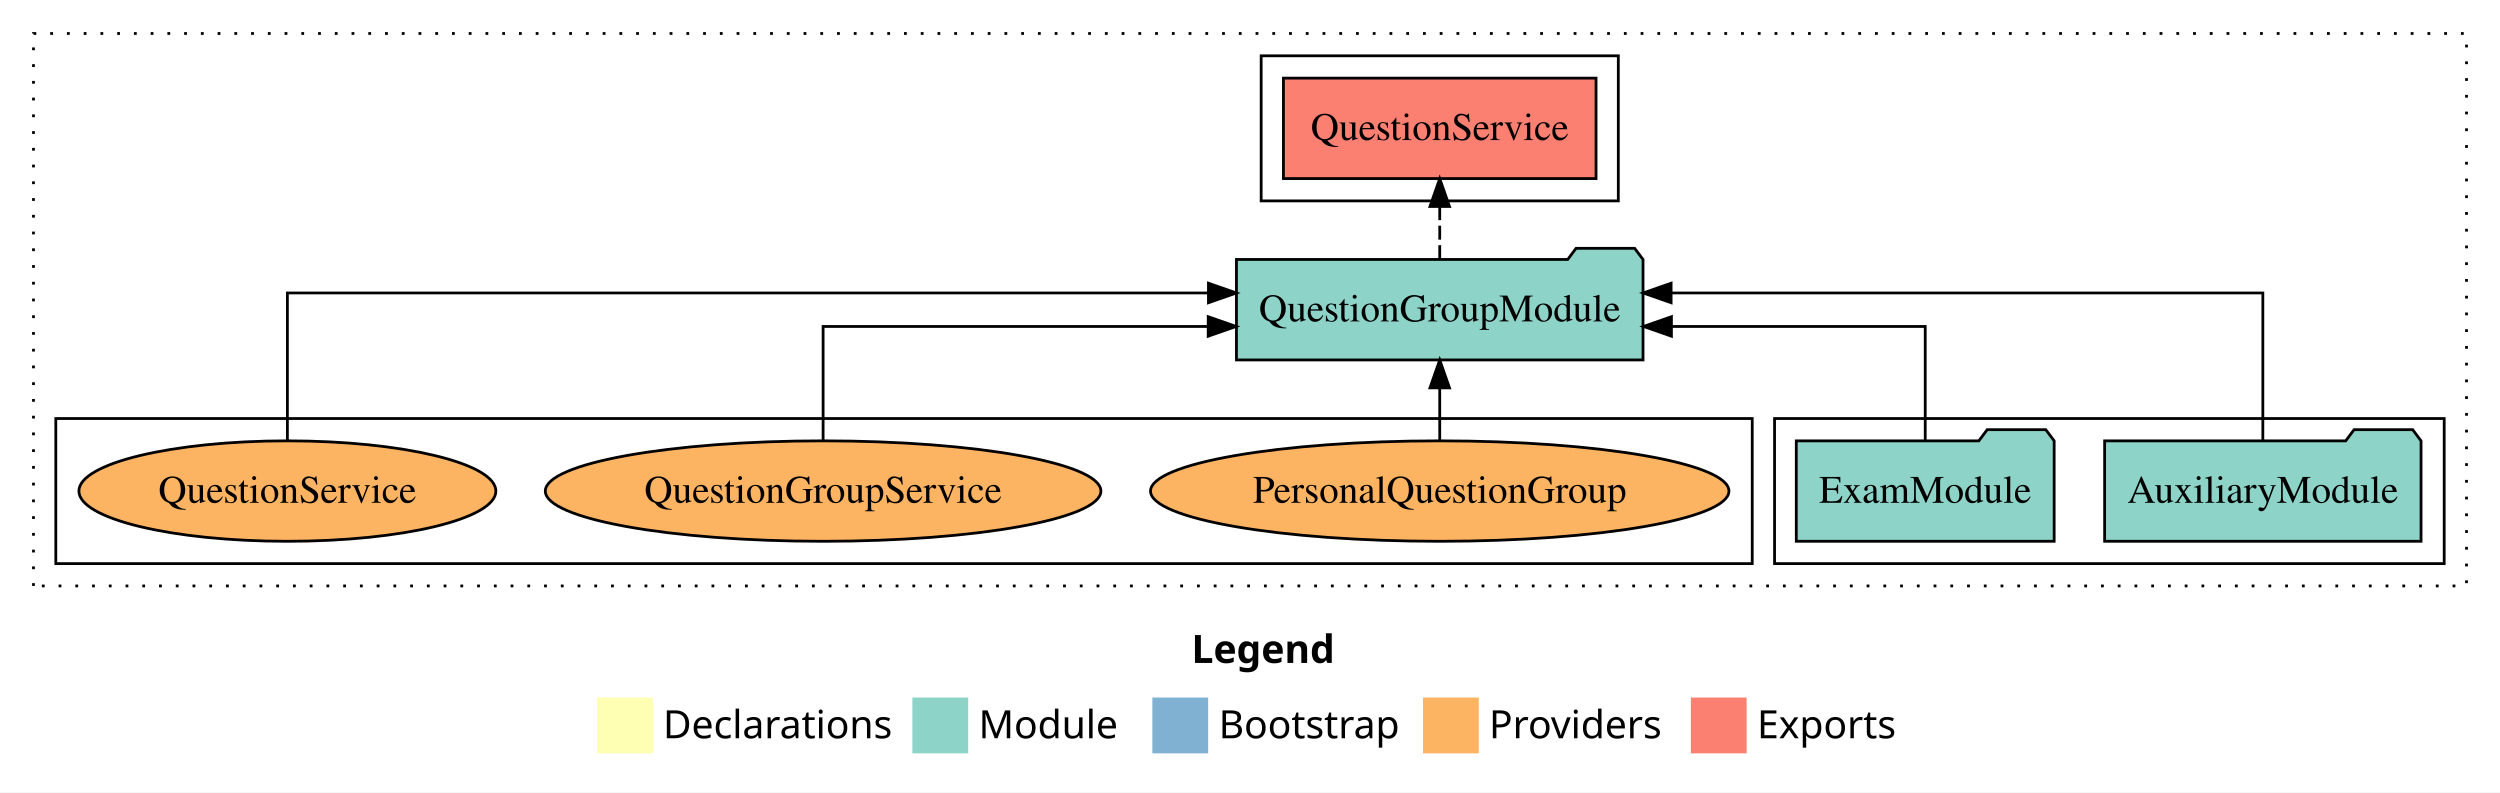
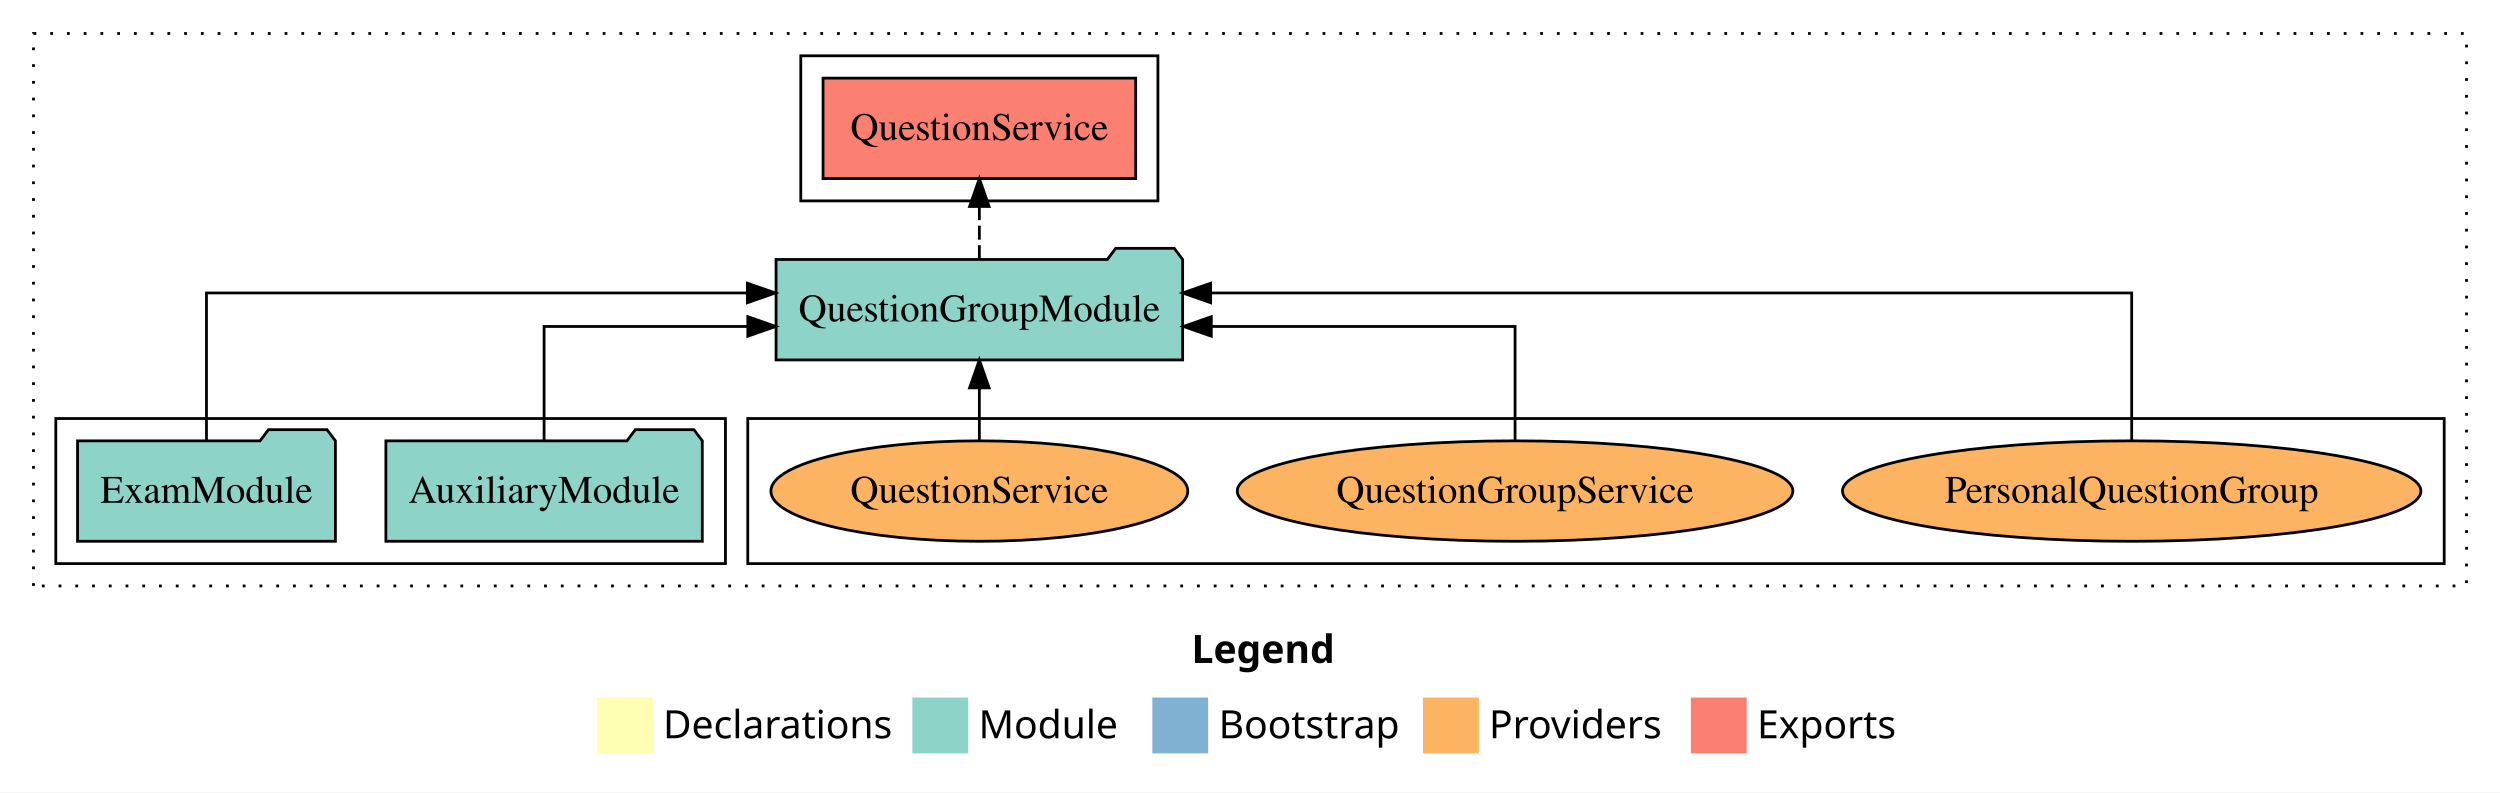
<svg xmlns="http://www.w3.org/2000/svg" width="896pt" height="284pt" viewBox="0.00 0.00 896.00 284.00">
  <g id="graph0" class="graph" transform="scale(1 1) rotate(0) translate(4 280)">
    <polygon fill="white" stroke="transparent" points="-4,4 -4,-280 892,-280 892,4 -4,4" />
    <text text-anchor="start" x="423.01" y="-42.4" font-family="sans-serif" font-weight="bold" font-size="14.00">Legend</text>
    <polygon fill="#ffffb3" stroke="transparent" points="210,-10 210,-30 230,-30 230,-10 210,-10" />
    <text text-anchor="start" x="233.63" y="-15.4" font-family="sans-serif" font-size="14.00">  Declarations</text>
    <polygon fill="#8dd3c7" stroke="transparent" points="323,-10 323,-30 343,-30 343,-10 323,-10" />
    <text text-anchor="start" x="346.73" y="-15.4" font-family="sans-serif" font-size="14.00">  Module</text>
    <polygon fill="#80b1d3" stroke="transparent" points="409,-10 409,-30 429,-30 429,-10 409,-10" />
    <text text-anchor="start" x="432.78" y="-15.4" font-family="sans-serif" font-size="14.00">  Bootstrap</text>
    <polygon fill="#fdb462" stroke="transparent" points="506,-10 506,-30 526,-30 526,-10 506,-10" />
    <text text-anchor="start" x="529.67" y="-15.4" font-family="sans-serif" font-size="14.00">  Providers</text>
    <polygon fill="#fb8072" stroke="transparent" points="602,-10 602,-30 622,-30 622,-10 602,-10" />
    <text text-anchor="start" x="625.73" y="-15.4" font-family="sans-serif" font-size="14.00">  Exports</text>
    <g id="clust1" class="cluster">
      <polygon fill="none" stroke="black" stroke-dasharray="1,5" points="8,-70 8,-268 880,-268 880,-70 8,-70" />
    </g>
-     <g id="clust3" class="cluster">
-       <polygon fill="none" stroke="black" points="632,-78 632,-130 872,-130 872,-78 632,-78" />
+     <g id="clust4" class="cluster">
+       <polygon fill="none" stroke="black" points="283,-208 283,-260 411,-260 411,-208 283,-208" />
    </g>
    <g id="clust6" class="cluster">
-       <polygon fill="none" stroke="black" points="16,-78 16,-130 624,-130 624,-78 16,-78" />
+       <polygon fill="none" stroke="black" points="264,-78 264,-130 872,-130 872,-78 264,-78" />
    </g>
-     <g id="clust4" class="cluster">
-       <polygon fill="none" stroke="black" points="448,-208 448,-260 576,-260 576,-208 448,-208" />
+     <g id="clust3" class="cluster">
+       <polygon fill="none" stroke="black" points="16,-78 16,-130 256,-130 256,-78 16,-78" />
    </g>
    <g id="node1" class="node">
-       <polygon fill="#8dd3c7" stroke="black" points="863.7,-122 860.7,-126 839.7,-126 836.7,-122 750.3,-122 750.3,-86 863.7,-86 863.7,-122" />
-       <text text-anchor="middle" x="807" y="-99.8" font-family="Times,serif" font-size="14.00">AuxiliaryModule</text>
+       <polygon fill="#8dd3c7" stroke="black" points="247.7,-122 244.7,-126 223.7,-126 220.7,-122 134.3,-122 134.3,-86 247.7,-86 247.7,-122" />
+       <text text-anchor="middle" x="191" y="-99.8" font-family="Times,serif" font-size="14.00">AuxiliaryModule</text>
    </g>
    <g id="node3" class="node">
-       <polygon fill="#8dd3c7" stroke="black" points="584.86,-187 581.86,-191 560.86,-191 557.86,-187 439.14,-187 439.14,-151 584.86,-151 584.86,-187" />
-       <text text-anchor="middle" x="512" y="-164.8" font-family="Times,serif" font-size="14.00">QuestionGroupModule</text>
+       <polygon fill="#8dd3c7" stroke="black" points="419.86,-187 416.86,-191 395.86,-191 392.86,-187 274.14,-187 274.14,-151 419.86,-151 419.86,-187" />
+       <text text-anchor="middle" x="347" y="-164.8" font-family="Times,serif" font-size="14.00">QuestionGroupModule</text>
    </g>
    <g id="edge1" class="edge">
-       <path fill="none" stroke="black" d="M807,-122.28C807,-143.32 807,-175 807,-175 807,-175 594.92,-175 594.92,-175" />
-       <polygon fill="black" stroke="black" points="594.92,-171.5 584.92,-175 594.92,-178.5 594.92,-171.5" />
+       <path fill="none" stroke="black" d="M191,-122.02C191,-139.37 191,-163 191,-163 191,-163 264.02,-163 264.02,-163" />
+       <polygon fill="black" stroke="black" points="264.02,-166.5 274.02,-163 264.02,-159.5 264.02,-166.5" />
    </g>
    <g id="node2" class="node">
-       <polygon fill="#8dd3c7" stroke="black" points="732.21,-122 729.21,-126 708.21,-126 705.21,-122 639.79,-122 639.79,-86 732.21,-86 732.21,-122" />
-       <text text-anchor="middle" x="686" y="-99.8" font-family="Times,serif" font-size="14.00">ExamModule</text>
+       <polygon fill="#8dd3c7" stroke="black" points="116.21,-122 113.21,-126 92.21,-126 89.21,-122 23.79,-122 23.79,-86 116.21,-86 116.21,-122" />
+       <text text-anchor="middle" x="70" y="-99.8" font-family="Times,serif" font-size="14.00">ExamModule</text>
    </g>
    <g id="edge2" class="edge">
-       <path fill="none" stroke="black" d="M686,-122.02C686,-139.37 686,-163 686,-163 686,-163 595.04,-163 595.04,-163" />
-       <polygon fill="black" stroke="black" points="595.04,-159.5 585.04,-163 595.04,-166.5 595.04,-159.5" />
+       <path fill="none" stroke="black" d="M70,-122.28C70,-143.32 70,-175 70,-175 70,-175 263.86,-175 263.86,-175" />
+       <polygon fill="black" stroke="black" points="263.86,-178.5 273.86,-175 263.86,-171.5 263.86,-178.5" />
    </g>
    <g id="node4" class="node">
-       <polygon fill="#fb8072" stroke="black" points="568.02,-252 455.98,-252 455.98,-216 568.02,-216 568.02,-252" />
-       <text text-anchor="middle" x="512" y="-229.8" font-family="Times,serif" font-size="14.00">QuestionService </text>
+       <polygon fill="#fb8072" stroke="black" points="403.02,-252 290.98,-252 290.98,-216 403.02,-216 403.02,-252" />
+       <text text-anchor="middle" x="347" y="-229.8" font-family="Times,serif" font-size="14.00">QuestionService </text>
    </g>
    <g id="edge3" class="edge">
-       <path fill="none" stroke="black" stroke-dasharray="5,2" d="M512,-187.11C512,-187.11 512,-205.99 512,-205.99" />
-       <polygon fill="black" stroke="black" points="508.5,-205.99 512,-215.99 515.5,-205.99 508.5,-205.99" />
+       <path fill="none" stroke="black" stroke-dasharray="5,2" d="M347,-187.11C347,-187.11 347,-205.99 347,-205.99" />
+       <polygon fill="black" stroke="black" points="343.5,-205.99 347,-215.99 350.5,-205.99 343.5,-205.99" />
    </g>
    <g id="node5" class="node">
-       <ellipse fill="#fdb462" stroke="black" cx="512" cy="-104" rx="103.65" ry="18" />
-       <text text-anchor="middle" x="512" y="-99.8" font-family="Times,serif" font-size="14.00">PersonalQuestionGroup</text>
+       <ellipse fill="#fdb462" stroke="black" cx="760" cy="-104" rx="103.65" ry="18" />
+       <text text-anchor="middle" x="760" y="-99.8" font-family="Times,serif" font-size="14.00">PersonalQuestionGroup</text>
    </g>
    <g id="edge4" class="edge">
-       <path fill="none" stroke="black" d="M512,-122.11C512,-122.11 512,-140.99 512,-140.99" />
-       <polygon fill="black" stroke="black" points="508.5,-140.99 512,-150.99 515.5,-140.99 508.5,-140.99" />
+       <path fill="none" stroke="black" d="M760,-122.28C760,-143.32 760,-175 760,-175 760,-175 429.89,-175 429.89,-175" />
+       <polygon fill="black" stroke="black" points="429.89,-171.5 419.89,-175 429.89,-178.5 429.89,-171.5" />
    </g>
    <g id="node6" class="node">
-       <ellipse fill="#fdb462" stroke="black" cx="291" cy="-104" rx="99.56" ry="18" />
-       <text text-anchor="middle" x="291" y="-99.8" font-family="Times,serif" font-size="14.00">QuestionGroupService</text>
+       <ellipse fill="#fdb462" stroke="black" cx="539" cy="-104" rx="99.56" ry="18" />
+       <text text-anchor="middle" x="539" y="-99.8" font-family="Times,serif" font-size="14.00">QuestionGroupService</text>
    </g>
    <g id="edge5" class="edge">
-       <path fill="none" stroke="black" d="M291,-122.02C291,-139.37 291,-163 291,-163 291,-163 429.02,-163 429.02,-163" />
-       <polygon fill="black" stroke="black" points="429.02,-166.5 439.02,-163 429.02,-159.5 429.02,-166.5" />
+       <path fill="none" stroke="black" d="M539,-122.02C539,-139.37 539,-163 539,-163 539,-163 430.13,-163 430.13,-163" />
+       <polygon fill="black" stroke="black" points="430.13,-159.5 420.13,-163 430.13,-166.5 430.13,-159.5" />
    </g>
    <g id="node7" class="node">
-       <ellipse fill="#fdb462" stroke="black" cx="99" cy="-104" rx="74.72" ry="18" />
-       <text text-anchor="middle" x="99" y="-99.8" font-family="Times,serif" font-size="14.00">QuestionService</text>
+       <ellipse fill="#fdb462" stroke="black" cx="347" cy="-104" rx="74.72" ry="18" />
+       <text text-anchor="middle" x="347" y="-99.8" font-family="Times,serif" font-size="14.00">QuestionService</text>
    </g>
    <g id="edge6" class="edge">
-       <path fill="none" stroke="black" d="M99,-122.28C99,-143.32 99,-175 99,-175 99,-175 429.11,-175 429.11,-175" />
-       <polygon fill="black" stroke="black" points="429.11,-178.5 439.11,-175 429.11,-171.5 429.11,-178.5" />
+       <path fill="none" stroke="black" d="M347,-122.11C347,-122.11 347,-140.99 347,-140.99" />
+       <polygon fill="black" stroke="black" points="343.5,-140.99 347,-150.99 350.5,-140.99 343.5,-140.99" />
    </g>
  </g>
</svg>
